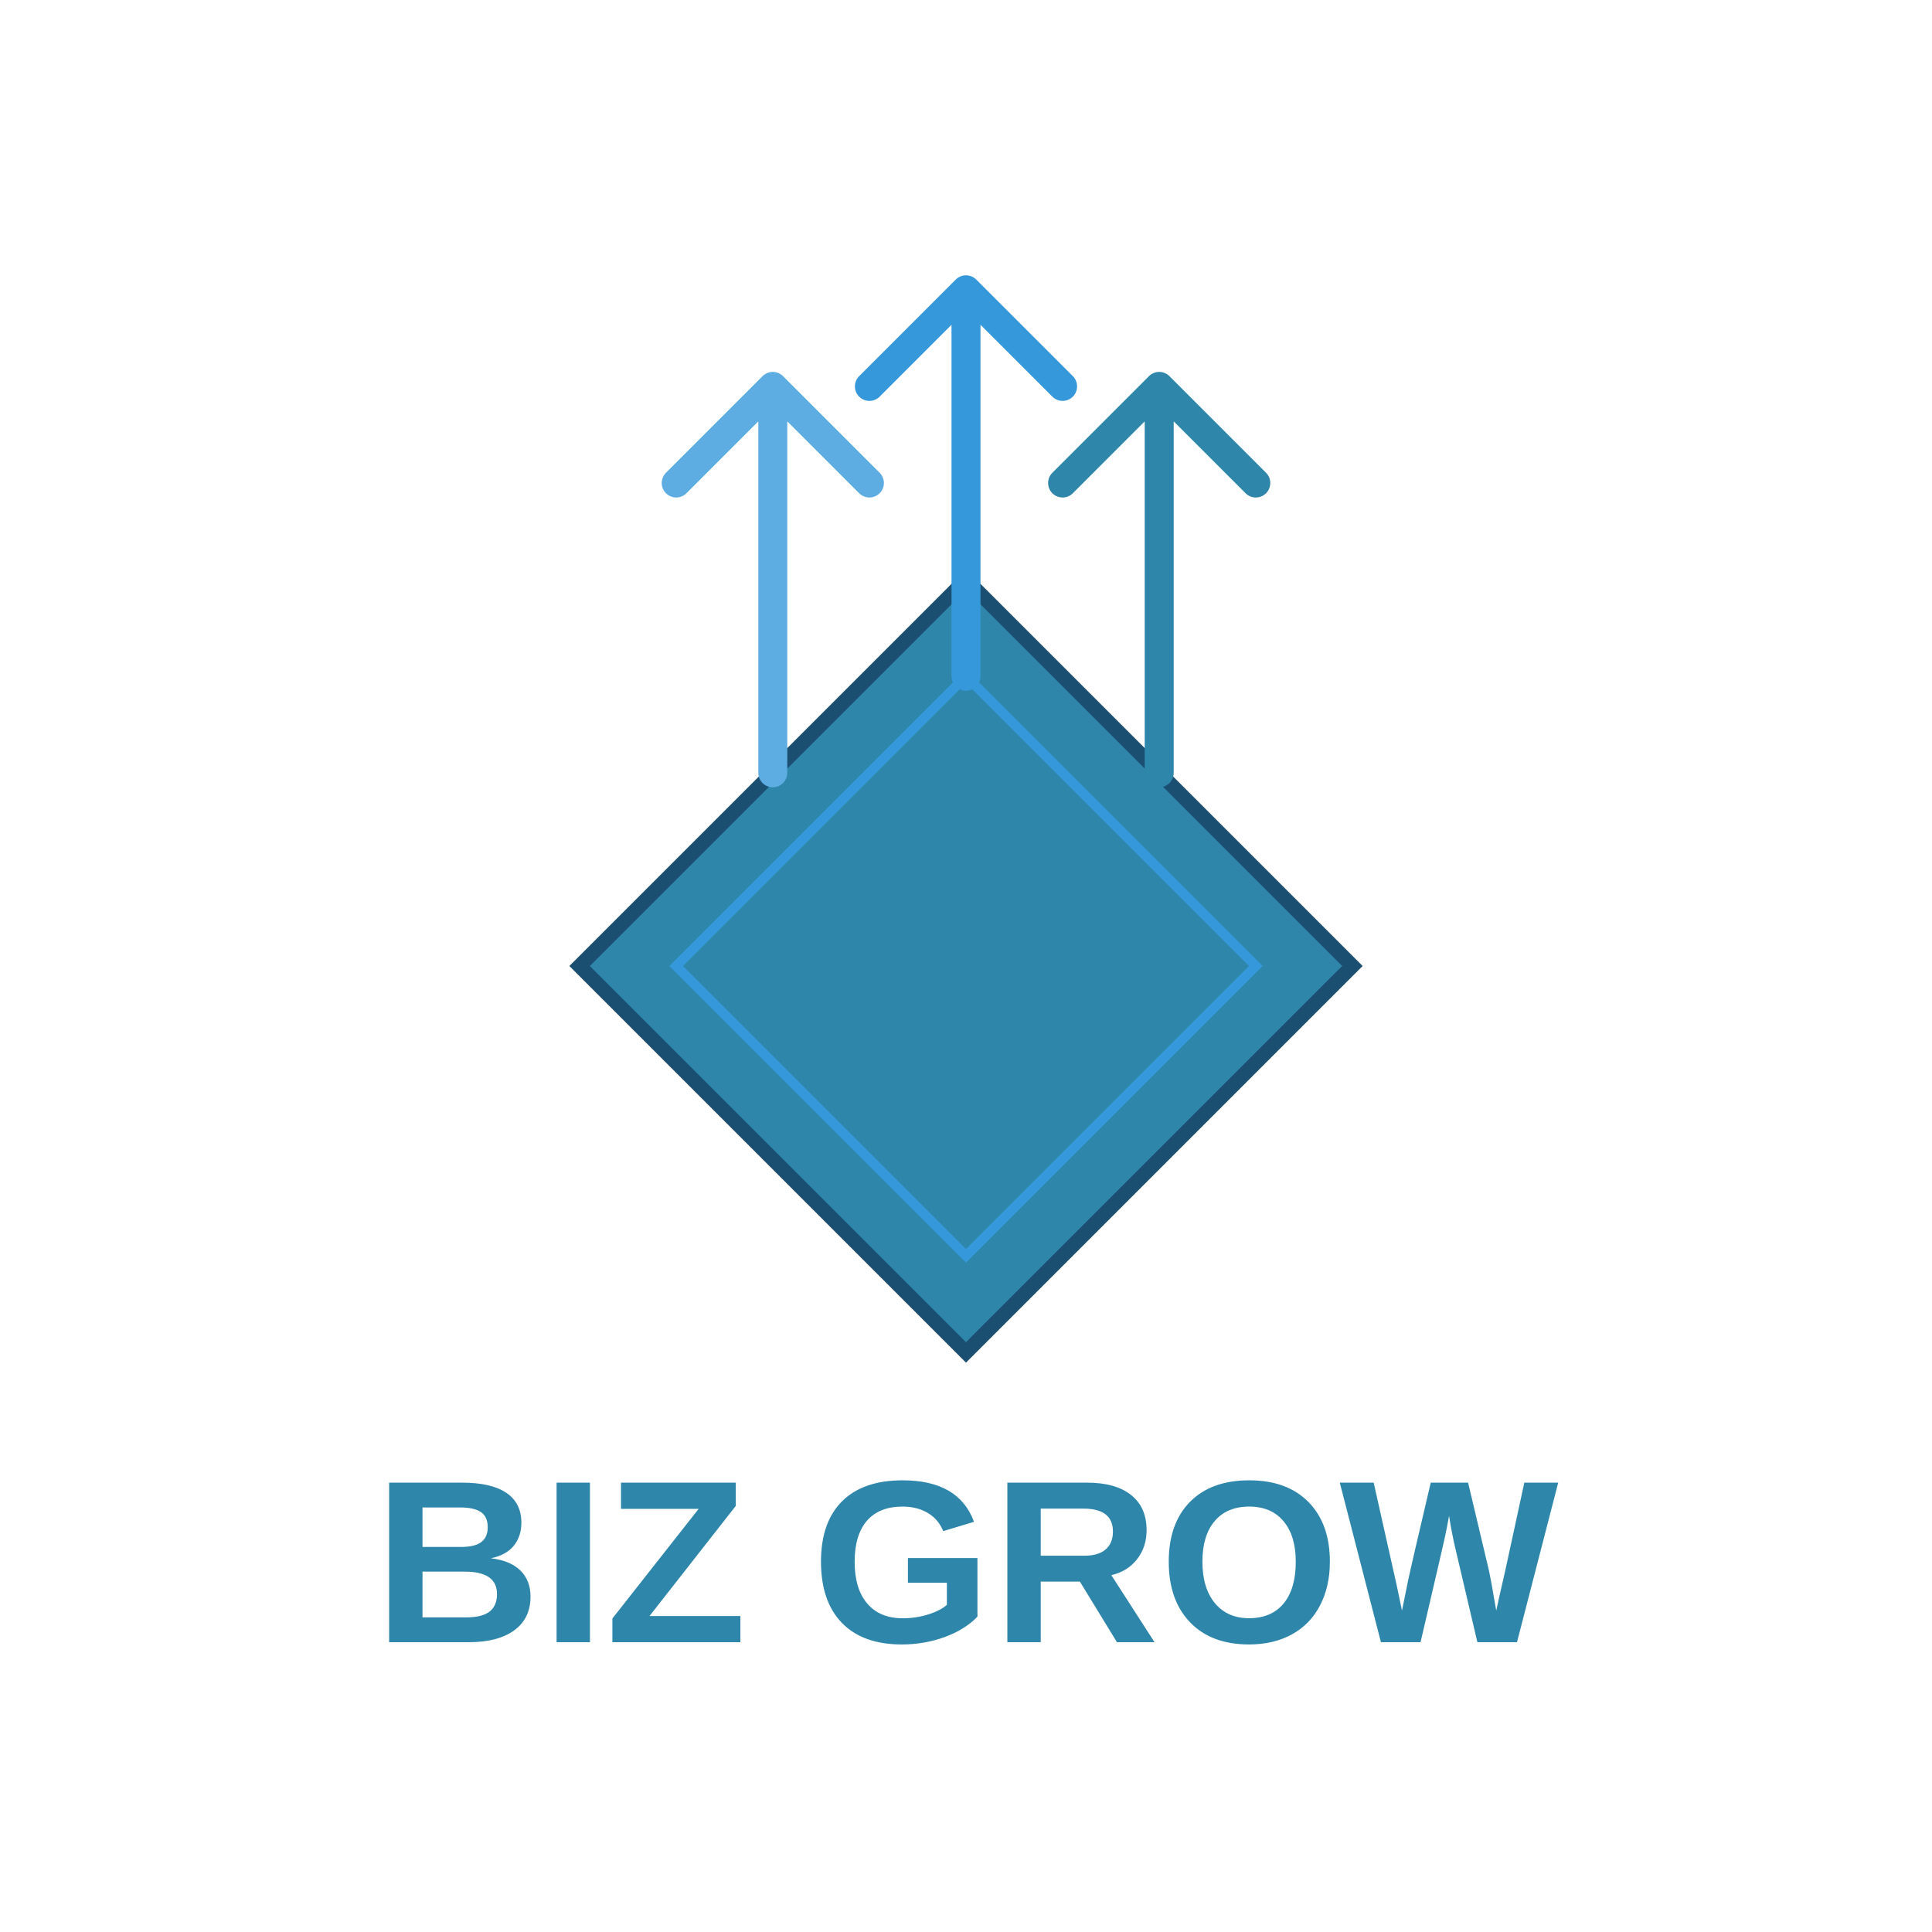
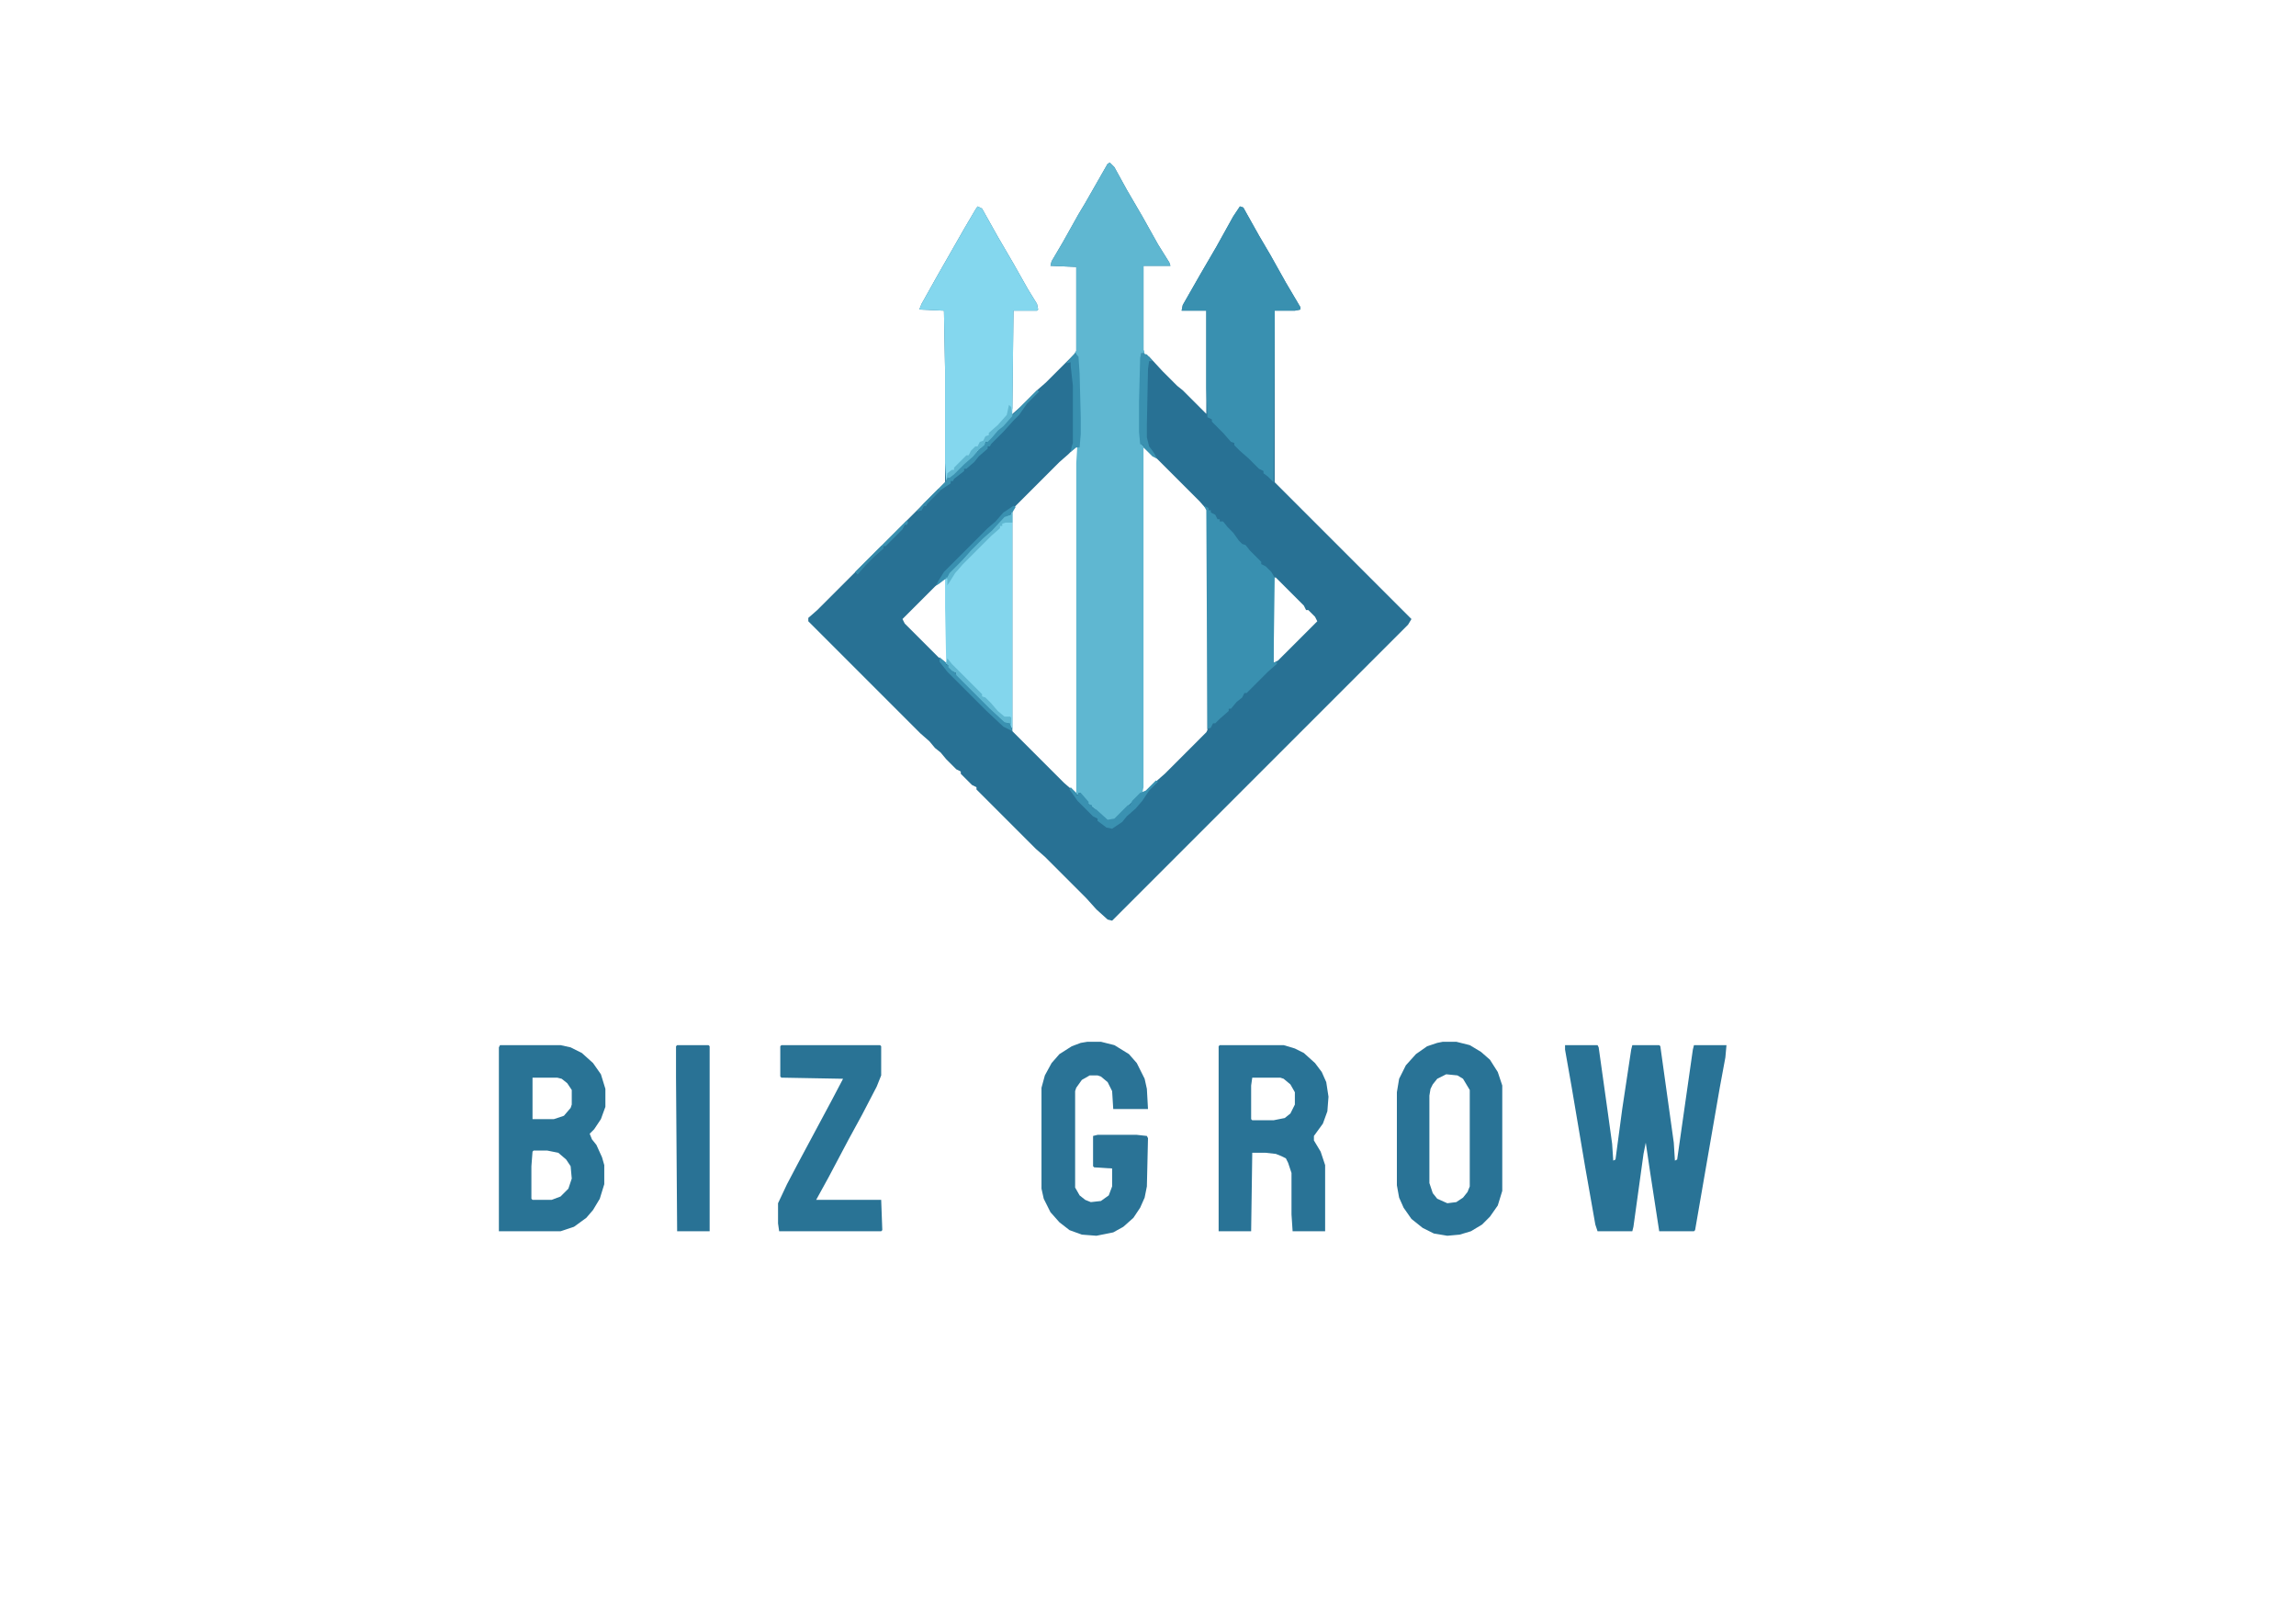
- <svg xmlns="http://www.w3.org/2000/svg" viewBox="0 0 400 400" width="400" height="400">
-   <path d="M200 120 L280 200 L200 280 L120 200 Z" fill="#2E86AB" stroke="#1B4F72" stroke-width="3" />
-   <path d="M200 140 L260 200 L200 260 L140 200 Z" fill="none" stroke="#3498DB" stroke-width="2" />
-   <path d="M160 80 L160 160 M140 100 L160 80 L180 100" fill="none" stroke="#5DADE2" stroke-width="6" stroke-linecap="round" stroke-linejoin="round" />
-   <path d="M200 60 L200 140 M180 80 L200 60 L220 80" fill="none" stroke="#3498DB" stroke-width="6" stroke-linecap="round" stroke-linejoin="round" />
-   <path d="M240 80 L240 160 M220 100 L240 80 L260 100" fill="none" stroke="#2E86AB" stroke-width="6" stroke-linecap="round" stroke-linejoin="round" />
-   <text x="200" y="340" text-anchor="middle" font-family="Arial, sans-serif" font-size="48" font-weight="bold" fill="#2E86AB">BIZ GROW</text>
+ <svg xmlns="http://www.w3.org/2000/svg" version="1.1" viewBox="0 0 2048 1428" width="598" height="417">
+   <path transform="translate(990,145)" d="m0 0 4 4 11 20 14 24 14 25 10 16 1 3h-24v75l1 4 4 2 12 13 13 13 5 4 21 21v-92h-22l1-5 16-28 14-24 15-27 6-9 3 1 14 25 10 17 14 25 13 22v2l-5 1h-18v153l122 122-3 5-264 264-4-1-10-9-9-10-37-37-8-7-53-53v-2l-4-2-10-10v-2l-4-2-9-9-5-6-5-4-5-6-8-7-100-100v-3l8-7 114-114v-100l-1-53-22-1 2-5 14-25 24-42 10-17 2-3 4 2 14 25 14 24 13 23 8 13 1 5-1 1h-21l-1 87-1 6 8-7 15-15 8-7 25-25 2-3v-75l-23-1 1-4 10-17 14-25 6-10 20-35zm-30 253-7 7-8 7-42 42v198l46 46 8 7 4 3v-310zm59 0v309l4-2 8-8 8-7 37-37 1-2v-196l-7-8-38-38-8-7zm117 117v76l4-2 35-35-2-4-6-6h-2l-2-4-25-25zm-294 1-8 7-29 29 2 4 30 30 8 6-1-50v-26z" fill="#287194" />
+   <path transform="translate(990,145)" d="m0 0 4 4 11 20 14 24 14 25 10 16 1 3h-24v75l1 3h-3l-1 55v15l1 11 2 2v304l-1 5-8 7-17 17-6 1-12-11-5-4-7-8v-2h-2v2l-2-1v-295l1-16h1l1-13v-24l-1-32-1-10-2-4 1-1v-75l-23-1 1-4 10-17 14-25 6-10 20-35z" fill="#5FB7D1" />
+   <path transform="translate(1396,932)" d="m0 0h29l1 2 8 57 4 29 1 15 2-1 6-45 8-53 1-4h24l1 1 12 86 1 16 2-1 14-98 1-4h29l-1 11-5 27-13 75-9 52-1 1h-31l-8-52-4-27-2 10-9 65-1 4h-31l-2-6-9-51-12-71-6-34z" fill="#297396" />
+   <path transform="translate(872,184)" d="m0 0 4 2 14 25 14 24 13 23 8 13 1 5-1 1h-21l-1 94-8 9-5 4-5 6-4 4h-2l-1 3-5 4-5 6-8 7-9 9-4 3h-2l-1 3-1-16v-83l-1-53-22-1 2-5 14-25 24-42 10-17z" fill="#84D7EE" />
+   <path transform="translate(1106,184)" d="m0 0 3 1 14 25 10 17 14 25 13 22v2l-5 1h-18l-1 153-5-5-4-3v-2l-4-2-9-9-8-7-5-5v-2l-3-1-7-8-10-10v-2l-4-2-1-26v-69h-22l1-5 16-28 14-24 15-27z" fill="#3990B0" />
+   <path transform="translate(446,932)" d="m0 0h54l9 2 10 5 10 9 7 10 4 13v16l-4 11-6 9-4 4 2 5 4 5 5 11 2 7v17l-4 13-6 10-6 7-11 8-12 4h-55v-164zm29 29v37h19l9-3 6-7 1-3v-13l-4-6-5-4-4-1zm1 65-1 1-1 13v29l1 1h17l8-3 7-7 3-9-1-11-4-6-7-6-10-2z" fill="#297395" />
+   <path transform="translate(1088,932)" d="m0 0h57l10 3 8 4 10 9 6 8 4 9 2 13-1 13-4 11-8 11v4l6 10 4 12v59h-29l-1-15v-37l-3-9-2-4-4-2-5-2-9-1h-12l-1 70h-29v-165zm29 29-1 7v30l1 1h19l10-2 5-4 4-8v-11l-4-7-6-5-3-1z" fill="#297396" />
+   <path transform="translate(1287,929)" d="m0 0h12l12 3 10 6 8 7 7 11 4 12v94l-4 13-7 10-7 7-10 6-10 3-11 1-12-2-10-5-10-8-7-10-4-9-2-11v-83l2-12 6-12 9-10 10-7 9-3zm3 29-8 4-4 5-2 4-1 6v78l3 9 4 5 9 4 8-1 6-4 4-5 2-5v-86l-6-10-5-3z" fill="#297396" />
+   <path transform="translate(970,929)" d="m0 0h12l12 3 13 8 7 8 7 14 2 9 1 18h-31l-1-16-4-8-6-5-3-1h-7l-7 4-5 7-1 3v86l4 7 5 4 5 2 9-1 7-5 3-8v-16l-16-1-1-1v-27l4-1h35l9 1 1 2-1 43-2 10-4 9-6 9-9 8-9 5-15 3-13-1-11-4-9-7-8-9-6-12-2-9v-90l3-11 6-11 7-8 11-7 8-3z" fill="#2A7396" />
+   <path transform="translate(697,932)" d="m0 0h88l1 1v26l-4 10-13 25-12 22-18 34-11 20h58l1 27-1 1h-91l-1-7v-18l8-17 10-19 30-56 10-19-55-1-1-1v-27z" fill="#297395" />
+   <path transform="translate(1074,451)" d="m0 0 4 2v2h2v2l4 2 2 4h2v2h3l4 5 5 5 5 7 3 3 3 1 4 5 10 10v2l4 2 5 5 3 5-1 76 3-1v2l-8 7-19 19h-2l-2 4-5 4-5 6h-2v2l-8 7-4 4h-2l-2 4-3 1-1-195z" fill="#3990B0" />
+   <path transform="translate(902,457)" d="m0 0h1v193l-2-3v-2l-5-1-13-12-30-30v-2l-4-2-3-3v-2l-2-1-1-50v-27h2l2-4 12-12 7-8 11-11 8-7 11-12 6-2z" fill="#83D6ED" />
+   <path transform="translate(604,932)" d="m0 0h28l1 1v165h-29l-1-137v-28z" fill="#297295" />
+   <path transform="translate(1018,315)" d="m0 0 5 1 5 6h-3l-1 7-1 49v12l2 8 3 4 2 3 2 4-4-2-8-8v-2l-3-1-1-11v-27l1-39z" fill="#3A91B0" />
+   <path transform="translate(1033,695)" d="m0 0m-2 1 2 1-8 8-6 9-6 7-8 7-4 5-9 6-5-1-8-6v-2l-4-2-14-14-7-10 1-2 5 5v2h2v-2h2l7 8v2l3 1v2l4 2 10 9 6-1 12-12h2l2-4 7-7 5-2z" fill="#3A91B1" />
+   <path transform="translate(959,315)" d="m0 0 3 3 1 15 1 39v15l-1 12h-3l-5 4 1-5 1-3v-51l-2-18v-3l-4 1 6-7z" fill="#3990B0" />
+   <path transform="translate(925,348)" d="m0 0 2 1-11 11-7 10-5 5-9 10-11 11-1 2h-2v2l-8 7-4 5-7 6h-2v2l-9 7-1 2h-2v2l-9 6-12 12-1 2h-2l-2 4-4 1 6-7 20-20 1-3 9-7 16-16h2l1-3h2l1-3 5-4 5-5 7-8 5-5z" fill="#3B92B1" />
+   <path transform="translate(904,451)" d="m0 0 2 1-3 5-3 3-6 4-12 13-13 12-8 8-7 8-5 5-4 5-8 6-2 1 2-4 5-8 39-39 7-6 7-8z" fill="#3990B0" />
+   <path transform="translate(838,586)" d="m0 0 6 5v2h2l5 6 40 40 6 5 4 1 2 7-8-4-15-14-35-35-7-9z" fill="#3A91B1" />
+   <path transform="translate(900,361)" d="m0 0 2 2 1 8-8 9-5 4-5 6-4 4h-2l-1 3-5 4-5 6-8 7-9 9-4 3h-2l-1 3 1-7 4-3h2v-2l11-11h2l2-4 4-4h2l2-4 3-1 2-4 3-1v-2l8-7 8-9z" fill="#5FB7D1" />
+   <path transform="translate(845,587)" d="m0 0 4 5 27 27v2l3 1 5 5 6 7 6 5h5l1 1v7l-1-2-5-1-13-12-30-30v-2l-4-2-3-3v-2l-2-1z" fill="#5FB7D1" />
+   <path transform="translate(902,457)" d="m0 0h1v9h-6l-3 1v2h-2v2l-8 7-25 25-7 8-5 8-2 3v-6l-2-1h2l2-4 12-12 7-8 11-11 8-7 11-12 6-2z" fill="#5FB7D1" />
+   <path transform="translate(809,464)" d="m0 0 1 2-1 2h-2l-2 4-15 15h-2v2l-8 7-8 8-7 8-2-2z" fill="#3990B0" />
+   <path transform="translate(786,487)" d="m0 0h2v2l-8 7-8 8-7 8-2-2z" fill="#3589A9" />
+   <path transform="translate(837,436)" d="m0 0 2 1-12 12-1 2h-2l-2 4-4 1 6-7z" fill="#3588A9" />
</svg>
